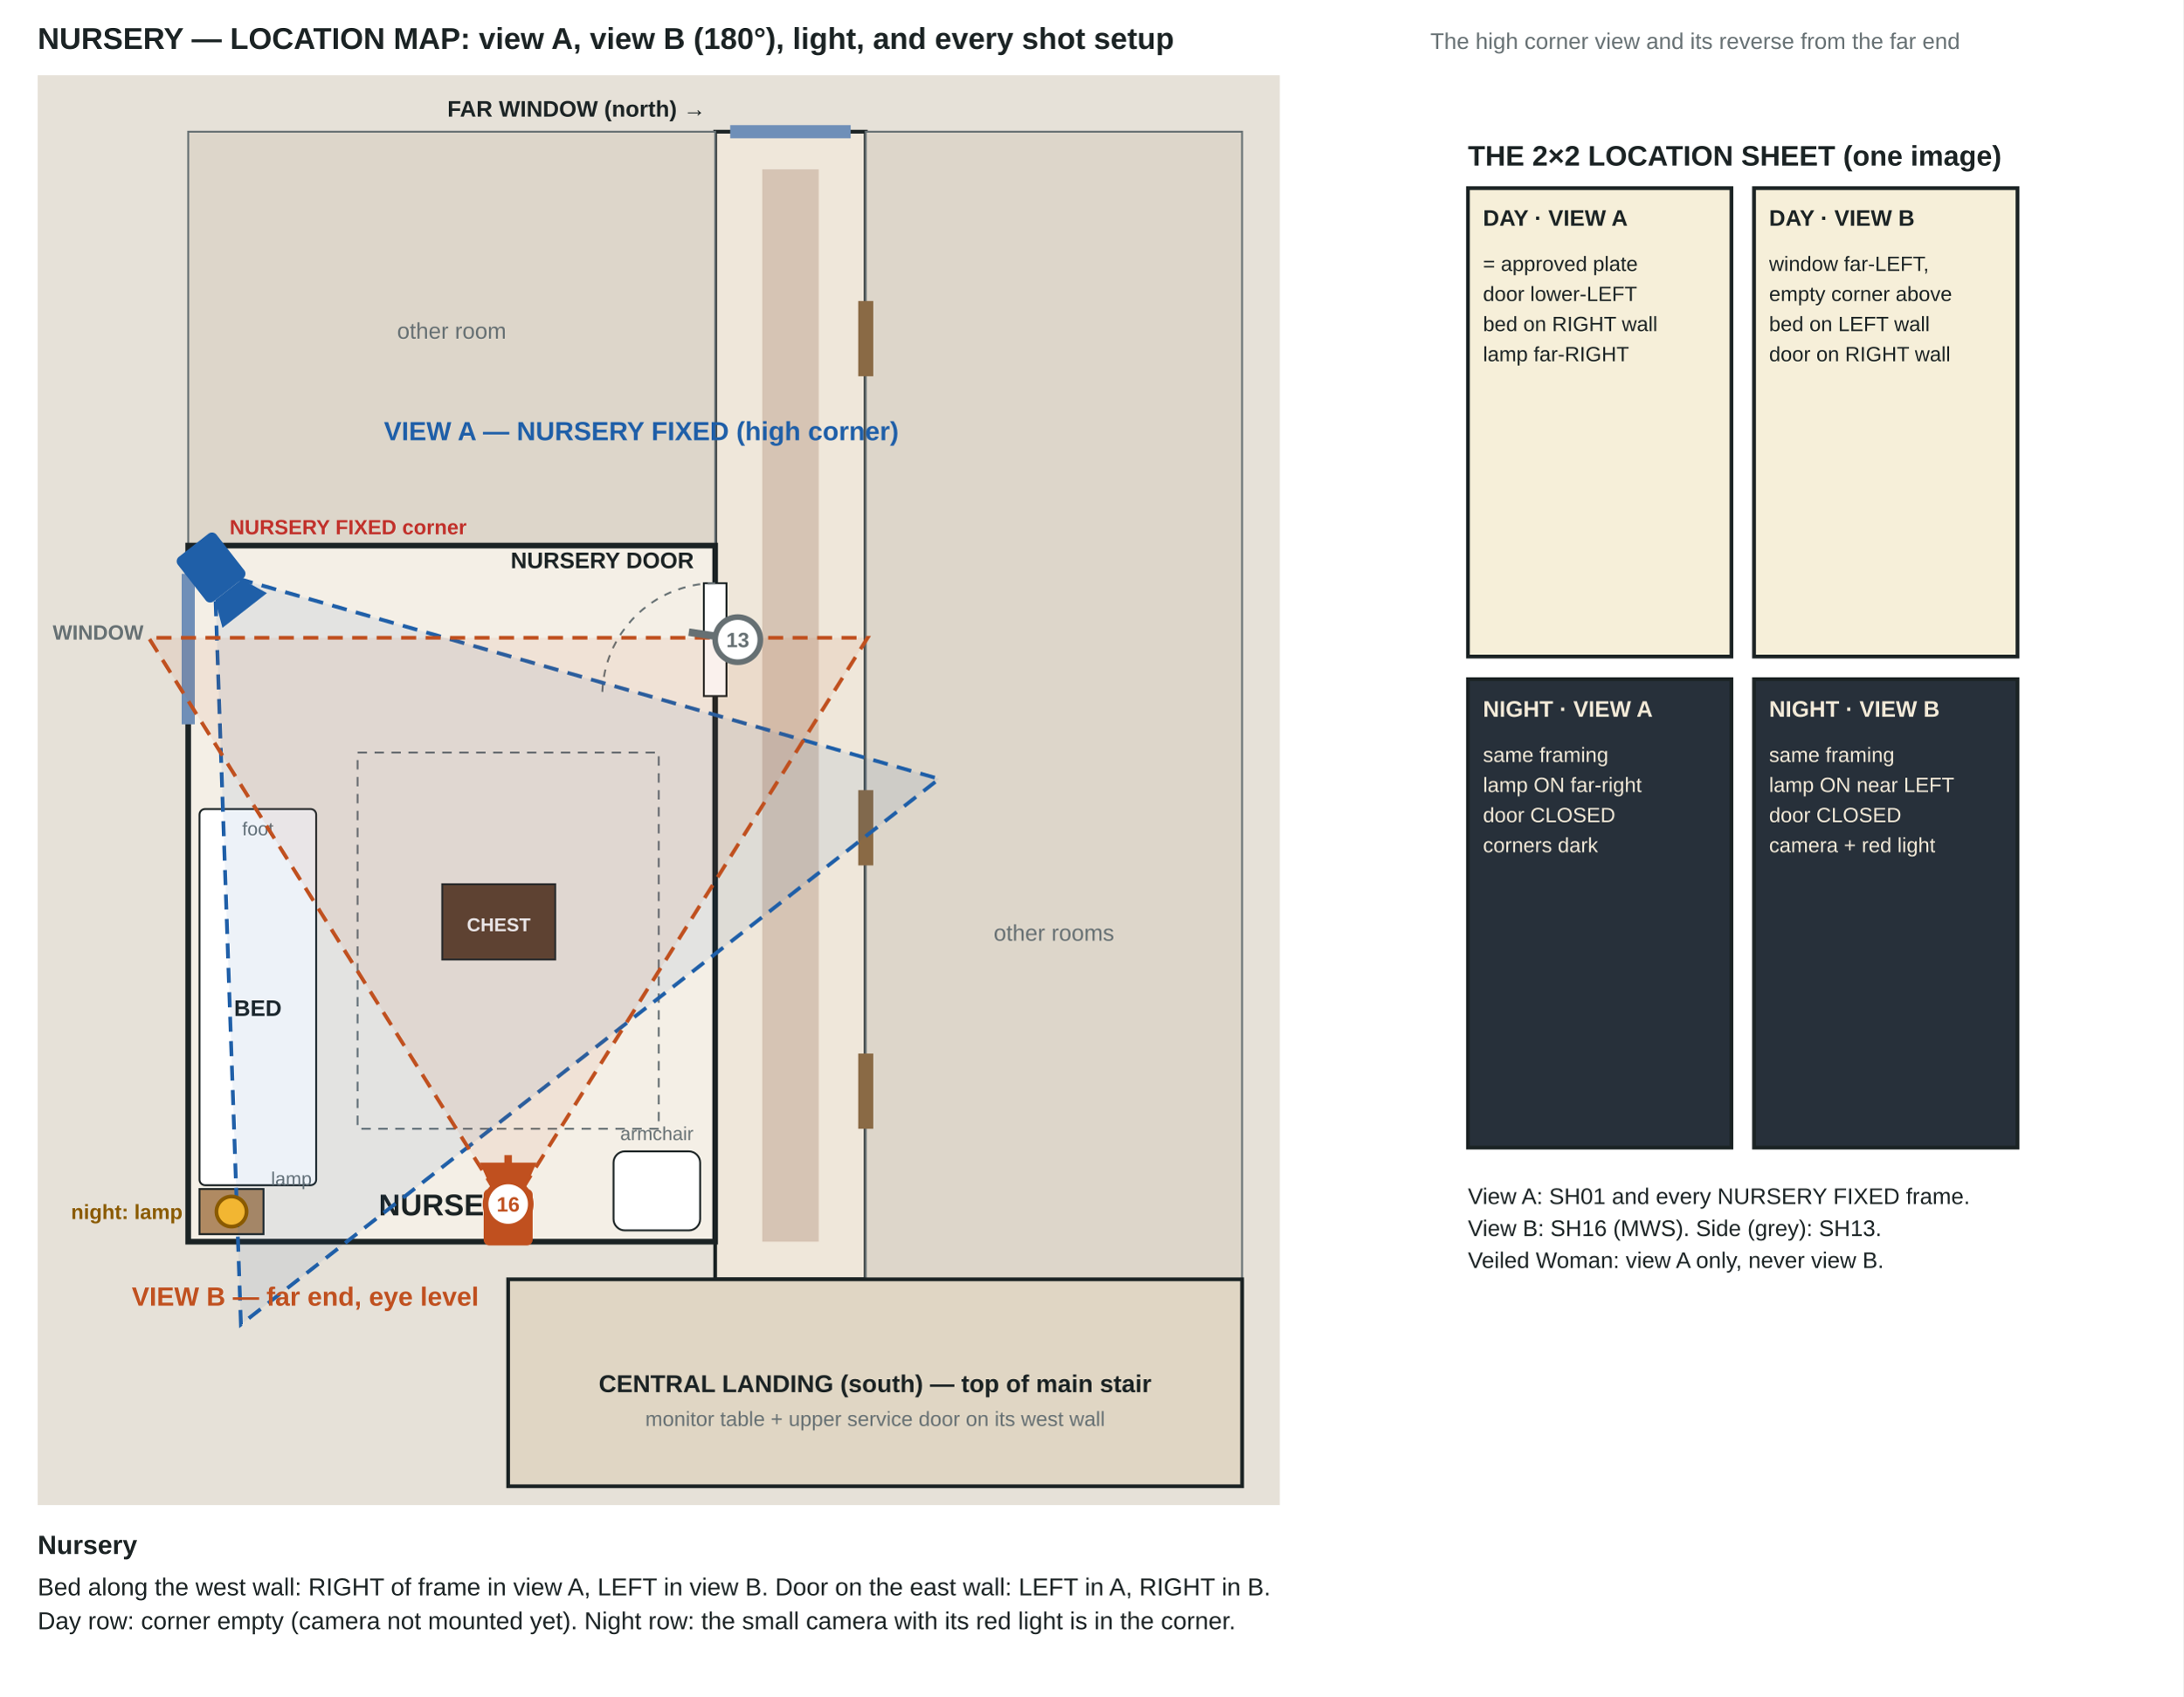
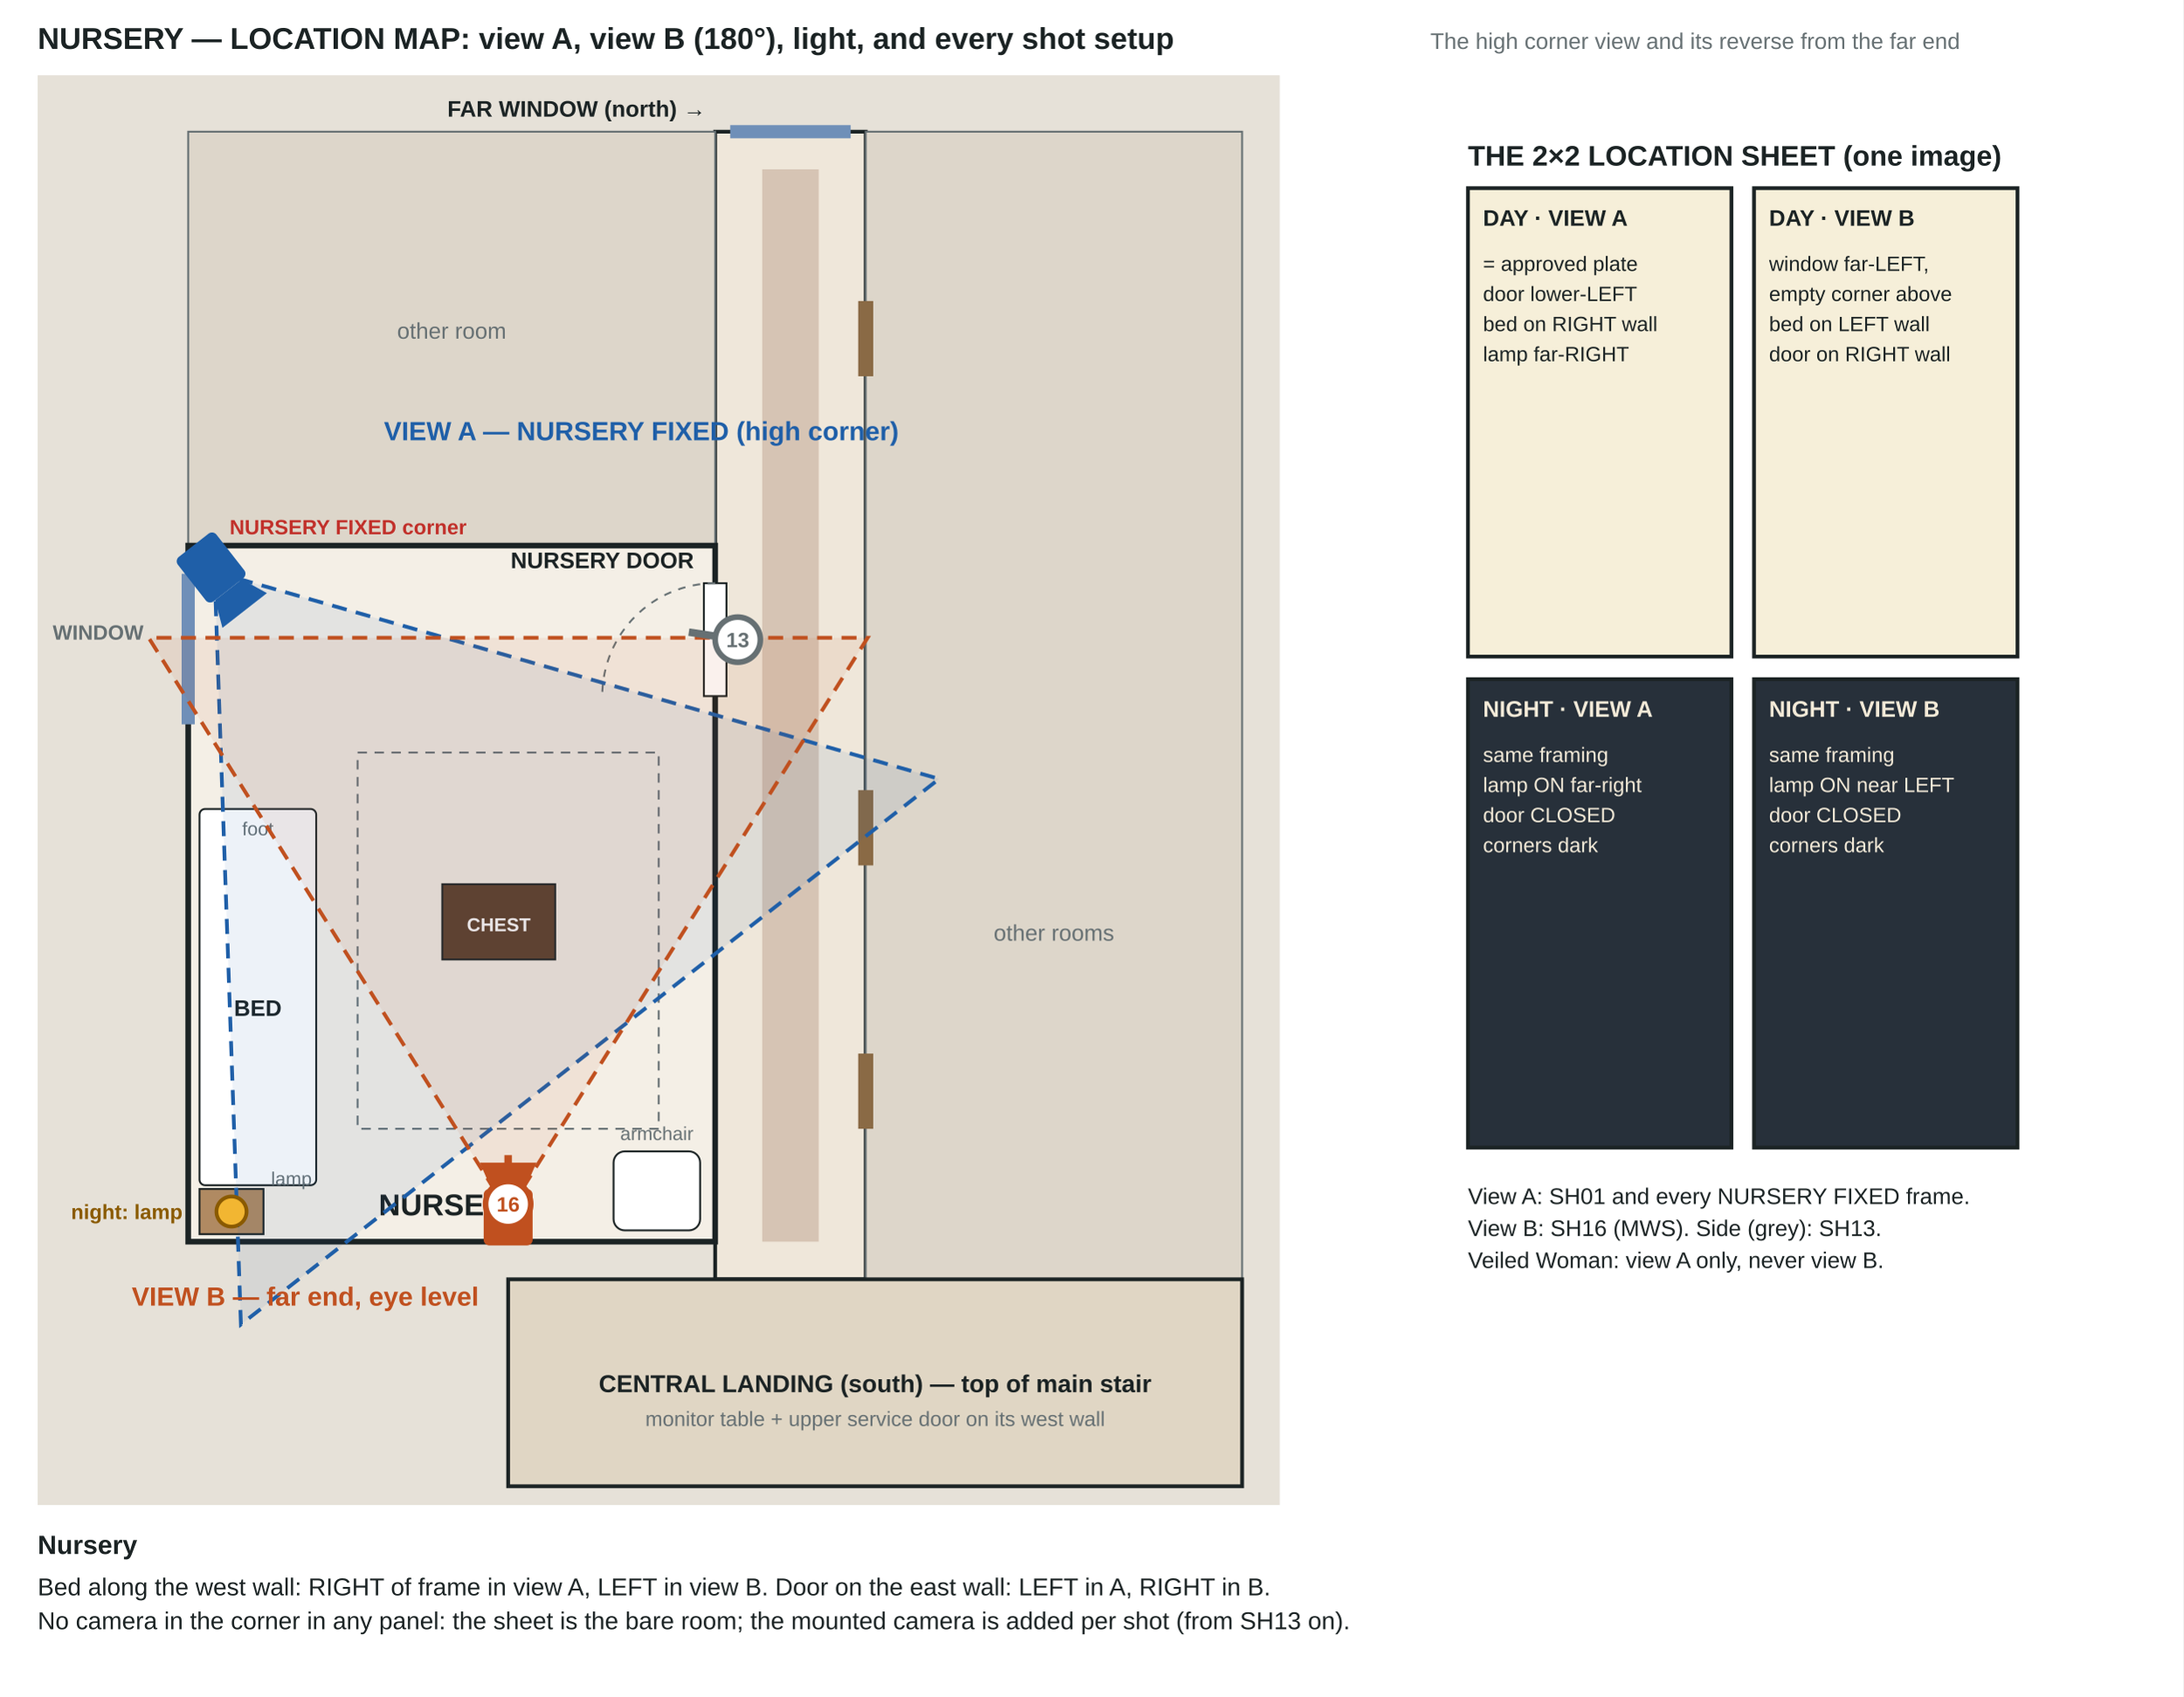
<svg xmlns="http://www.w3.org/2000/svg" width="1160" height="902" viewBox="0 0 1160 902">
  <rect width="100%" height="100%" fill="#ffffff" />
  <g transform="translate(20,40)">
    <rect x="0" y="0" width="660" height="760" fill="#e6e1d8" />
    <rect x="360" y="30" width="80" height="610" fill="#efe7da" stroke="#1b2324" stroke-width="2" />
    <rect x="385" y="50" width="30" height="570" fill="#b99a86" opacity="0.45" />
    <line x1="368" y1="30" x2="432" y2="30" stroke="#6f8fb8" stroke-width="7" />
    <text x="452" y="330" font-size="13" fill="#1b2324" text-anchor="start" font-weight="700" font-family="Arial, Helvetica, sans-serif">UPPER CORRIDOR</text>
    <rect x="440" y="30" width="200" height="610" fill="#ddd6ca" stroke="#667073" />
    <rect x="436" y="120" width="8" height="40" fill="#8a6a45" />
    <rect x="436" y="380" width="8" height="40" fill="#8a6a45" />
    <rect x="436" y="520" width="8" height="40" fill="#8a6a45" />
    <text x="540" y="460" font-size="12" fill="#667073" text-anchor="middle" font-weight="400" font-family="Arial, Helvetica, sans-serif">other rooms</text>
    <rect x="80" y="30" width="280" height="220" fill="#ddd6ca" stroke="#667073" />
    <text x="220" y="140" font-size="12" fill="#667073" text-anchor="middle" font-weight="400" font-family="Arial, Helvetica, sans-serif">other room</text>
    <text x="355" y="22" font-size="12" fill="#1b2324" text-anchor="end" font-weight="700" font-family="Arial, Helvetica, sans-serif">FAR WINDOW (north) →</text>
    <rect x="250" y="640" width="390" height="110" fill="#e0d6c4" stroke="#1b2324" stroke-width="2" />
    <text x="445" y="700" font-size="13" fill="#1b2324" text-anchor="middle" font-weight="700" font-family="Arial, Helvetica, sans-serif">CENTRAL LANDING (south) — top of main stair</text>
    <text x="445" y="718" font-size="11" fill="#667073" text-anchor="middle" font-weight="400" font-family="Arial, Helvetica, sans-serif">monitor table + upper service door on its west wall</text>
    <rect x="80" y="250" width="280" height="370" fill="#f4efe6" stroke="#1b2324" stroke-width="3" />
    <text x="220" y="606" font-size="16" fill="#1b2324" text-anchor="middle" font-weight="700" font-family="Arial, Helvetica, sans-serif">NURSERY</text>
    <line x1="80" y1="265" x2="80" y2="345" stroke="#6f8fb8" stroke-width="7" />
    <text x="8" y="300" font-size="11" fill="#667073" text-anchor="start" font-weight="700" font-family="Arial, Helvetica, sans-serif">WINDOW</text>
    <rect x="354" y="270" width="12" height="60" fill="#ffffff" stroke="#1b2324" />
    <path d="M360 270 A60 60 0 0 0 300 330" fill="none" stroke="#667073" stroke-dasharray="4 4" />
    <text x="300" y="262" font-size="12" fill="#1b2324" text-anchor="middle" font-weight="700" font-family="Arial, Helvetica, sans-serif">NURSERY DOOR</text>
    <rect x="86" y="390" width="62" height="200" rx="3" fill="#ffffff" stroke="#1b2324" />
    <text x="117" y="500" font-size="12" fill="#1b2324" text-anchor="middle" font-weight="700" font-family="Arial, Helvetica, sans-serif">BED</text>
    <text x="117" y="404" font-size="10" fill="#667073" text-anchor="middle" font-weight="400" font-family="Arial, Helvetica, sans-serif">foot</text>
    <rect x="86" y="592" width="34" height="24" fill="#b08a62" stroke="#1b2324" />
    <circle cx="103" cy="604" r="6" fill="#f2b632" />
    <text x="124" y="590" font-size="10" fill="#667073" text-anchor="start" font-weight="400" font-family="Arial, Helvetica, sans-serif">lamp</text>
    <rect x="306" y="572" width="46" height="42" rx="6" fill="#ffffff" stroke="#1b2324" />
    <text x="329" y="566" font-size="10" fill="#667073" text-anchor="middle" font-weight="400" font-family="Arial, Helvetica, sans-serif">armchair</text>
    <rect x="170" y="360" width="160" height="200" fill="none" stroke="#667073" stroke-dasharray="5 4" />
    <rect x="215" y="430" width="60" height="40" fill="#5b3f2a" stroke="#1b2324" />
    <text x="245" y="455" font-size="10" fill="#ffffff" text-anchor="middle" font-weight="700" font-family="Arial, Helvetica, sans-serif">CHEST</text>
    <circle cx="92" cy="262" r="7" fill="#c1302a" />
    <text x="102" y="244" font-size="11" fill="#c1302a" text-anchor="start" font-weight="700" font-family="Arial, Helvetica, sans-serif">NURSERY FIXED corner</text>
    <polygon points="94,264 479,374 108,664" fill="#1f5fa8" fill-opacity="0.08" stroke="#1f5fa8" stroke-width="2" stroke-dasharray="8 5" />
    <g transform="translate(94,264) rotate(52)">
      <rect x="-18" y="-13" width="30" height="26" rx="3" fill="#1f5fa8" />
      <polygon points="12,-9 26,-15 26,15 12,9" fill="#1f5fa8" />
    </g>
    <text x="184" y="194" font-size="14" fill="#1f5fa8" text-anchor="start" font-weight="700" font-family="Arial, Helvetica, sans-serif">VIEW A — NURSERY FIXED (high corner)</text>
    <polygon points="250,604 59,299 441,299" fill="#c0501f" fill-opacity="0.08" stroke="#c0501f" stroke-width="2" stroke-dasharray="8 5" />
    <g transform="translate(250,604) rotate(-90)">
      <rect x="-18" y="-13" width="30" height="26" rx="3" fill="#c0501f" />
      <polygon points="12,-9 26,-15 26,15 12,9" fill="#c0501f" />
    </g>
    <text x="50" y="654" font-size="14" fill="#c0501f" text-anchor="start" font-weight="700" font-family="Arial, Helvetica, sans-serif">VIEW B — far end, eye level</text>
    <circle cx="103" cy="604" r="8" fill="#f2b632" stroke="#8a5a00" stroke-width="2" />
    <text x="77" y="608" font-size="11" fill="#8a5a00" text-anchor="end" font-weight="700" font-family="Arial, Helvetica, sans-serif">night: lamp</text>
    <line x1="250" y1="600" x2="250" y2="574" stroke="#c0501f" stroke-width="4" />
    <circle cx="250" cy="600" r="12" fill="#ffffff" stroke="#c0501f" stroke-width="3" />
    <text x="250" y="604" font-size="11" fill="#c0501f" text-anchor="middle" font-weight="700" font-family="Arial, Helvetica, sans-serif">16</text>
    <line x1="372" y1="300" x2="346" y2="296" stroke="#667073" stroke-width="4" />
    <circle cx="372" cy="300" r="12" fill="#ffffff" stroke="#667073" stroke-width="3" />
    <text x="372" y="304" font-size="11" fill="#667073" text-anchor="middle" font-weight="700" font-family="Arial, Helvetica, sans-serif">13</text>
    <text x="760" y="48" font-size="15" fill="#1b2324" text-anchor="start" font-weight="700" font-family="Arial, Helvetica, sans-serif">THE 2×2 LOCATION SHEET (one image)</text>
    <rect x="760" y="60" width="140" height="249" fill="#f6efd9" stroke="#1b2324" stroke-width="2" />
    <text x="768" y="80" font-size="12" fill="#1b2324" text-anchor="start" font-weight="700" font-family="Arial, Helvetica, sans-serif">DAY · VIEW A</text>
    <text x="768" y="104" font-size="11" fill="#1b2324" text-anchor="start" font-weight="400" font-family="Arial, Helvetica, sans-serif">= approved plate</text>
    <text x="768" y="120" font-size="11" fill="#1b2324" text-anchor="start" font-weight="400" font-family="Arial, Helvetica, sans-serif">door lower-LEFT</text>
    <text x="768" y="136" font-size="11" fill="#1b2324" text-anchor="start" font-weight="400" font-family="Arial, Helvetica, sans-serif">bed on RIGHT wall</text>
    <text x="768" y="152" font-size="11" fill="#1b2324" text-anchor="start" font-weight="400" font-family="Arial, Helvetica, sans-serif">lamp far-RIGHT</text>
    <rect x="912" y="60" width="140" height="249" fill="#f6efd9" stroke="#1b2324" stroke-width="2" />
    <text x="920" y="80" font-size="12" fill="#1b2324" text-anchor="start" font-weight="700" font-family="Arial, Helvetica, sans-serif">DAY · VIEW B</text>
    <text x="920" y="104" font-size="11" fill="#1b2324" text-anchor="start" font-weight="400" font-family="Arial, Helvetica, sans-serif">window far-LEFT,</text>
    <text x="920" y="120" font-size="11" fill="#1b2324" text-anchor="start" font-weight="400" font-family="Arial, Helvetica, sans-serif">empty corner above</text>
    <text x="920" y="136" font-size="11" fill="#1b2324" text-anchor="start" font-weight="400" font-family="Arial, Helvetica, sans-serif">bed on LEFT wall</text>
    <text x="920" y="152" font-size="11" fill="#1b2324" text-anchor="start" font-weight="400" font-family="Arial, Helvetica, sans-serif">door on RIGHT wall</text>
    <rect x="760" y="321" width="140" height="249" fill="#27303a" stroke="#1b2324" stroke-width="2" />
    <text x="768" y="341" font-size="12" fill="#f3ead8" text-anchor="start" font-weight="700" font-family="Arial, Helvetica, sans-serif">NIGHT · VIEW A</text>
    <text x="768" y="365" font-size="11" fill="#f3ead8" text-anchor="start" font-weight="400" font-family="Arial, Helvetica, sans-serif">same framing</text>
    <text x="768" y="381" font-size="11" fill="#f3ead8" text-anchor="start" font-weight="400" font-family="Arial, Helvetica, sans-serif">lamp ON far-right</text>
    <text x="768" y="397" font-size="11" fill="#f3ead8" text-anchor="start" font-weight="400" font-family="Arial, Helvetica, sans-serif">door CLOSED</text>
    <text x="768" y="413" font-size="11" fill="#f3ead8" text-anchor="start" font-weight="400" font-family="Arial, Helvetica, sans-serif">corners dark</text>
    <rect x="912" y="321" width="140" height="249" fill="#27303a" stroke="#1b2324" stroke-width="2" />
    <text x="920" y="341" font-size="12" fill="#f3ead8" text-anchor="start" font-weight="700" font-family="Arial, Helvetica, sans-serif">NIGHT · VIEW B</text>
    <text x="920" y="365" font-size="11" fill="#f3ead8" text-anchor="start" font-weight="400" font-family="Arial, Helvetica, sans-serif">same framing</text>
    <text x="920" y="381" font-size="11" fill="#f3ead8" text-anchor="start" font-weight="400" font-family="Arial, Helvetica, sans-serif">lamp ON near LEFT</text>
    <text x="920" y="397" font-size="11" fill="#f3ead8" text-anchor="start" font-weight="400" font-family="Arial, Helvetica, sans-serif">door CLOSED</text>
-     <text x="920" y="413" font-size="11" fill="#f3ead8" text-anchor="start" font-weight="400" font-family="Arial, Helvetica, sans-serif">camera + red light</text>
+     <text x="920" y="413" font-size="11" fill="#f3ead8" text-anchor="start" font-weight="400" font-family="Arial, Helvetica, sans-serif">corners dark</text>
    <text x="760" y="600" font-size="12" fill="#1b2324" text-anchor="start" font-weight="400" font-family="Arial, Helvetica, sans-serif">View A: SH01 and every NURSERY FIXED frame.</text>
    <text x="760" y="617" font-size="12" fill="#1b2324" text-anchor="start" font-weight="400" font-family="Arial, Helvetica, sans-serif">View B: SH16 (MWS). Side (grey): SH13.</text>
    <text x="760" y="634" font-size="12" fill="#1b2324" text-anchor="start" font-weight="400" font-family="Arial, Helvetica, sans-serif">Veiled Woman: view A only, never view B.</text>
  </g>
  <text x="20" y="26" font-size="16" fill="#1b2324" text-anchor="start" font-weight="700" font-family="Arial, Helvetica, sans-serif">NURSERY — LOCATION MAP: view A, view B (180°), light, and every shot setup</text>
  <text x="20" y="826" font-size="14" fill="#1b2324" text-anchor="start" font-weight="700" font-family="Arial, Helvetica, sans-serif">Nursery</text>
  <text x="760" y="26" font-size="12" fill="#667073" text-anchor="start" font-weight="400" font-family="Arial, Helvetica, sans-serif">The high corner view and its reverse from the far end</text>
  <text x="20" y="848" font-size="13" fill="#1b2324" text-anchor="start" font-weight="400" font-family="Arial, Helvetica, sans-serif">Bed along the west wall: RIGHT of frame in view A, LEFT in view B. Door on the east wall: LEFT in A, RIGHT in B.</text>
-   <text x="20" y="866" font-size="13" fill="#1b2324" text-anchor="start" font-weight="400" font-family="Arial, Helvetica, sans-serif">Day row: corner empty (camera not mounted yet). Night row: the small camera with its red light is in the corner.</text>
+   <text x="20" y="866" font-size="13" fill="#1b2324" text-anchor="start" font-weight="400" font-family="Arial, Helvetica, sans-serif">No camera in the corner in any panel: the sheet is the bare room; the mounted camera is added per shot (from SH13 on).</text>
</svg>
